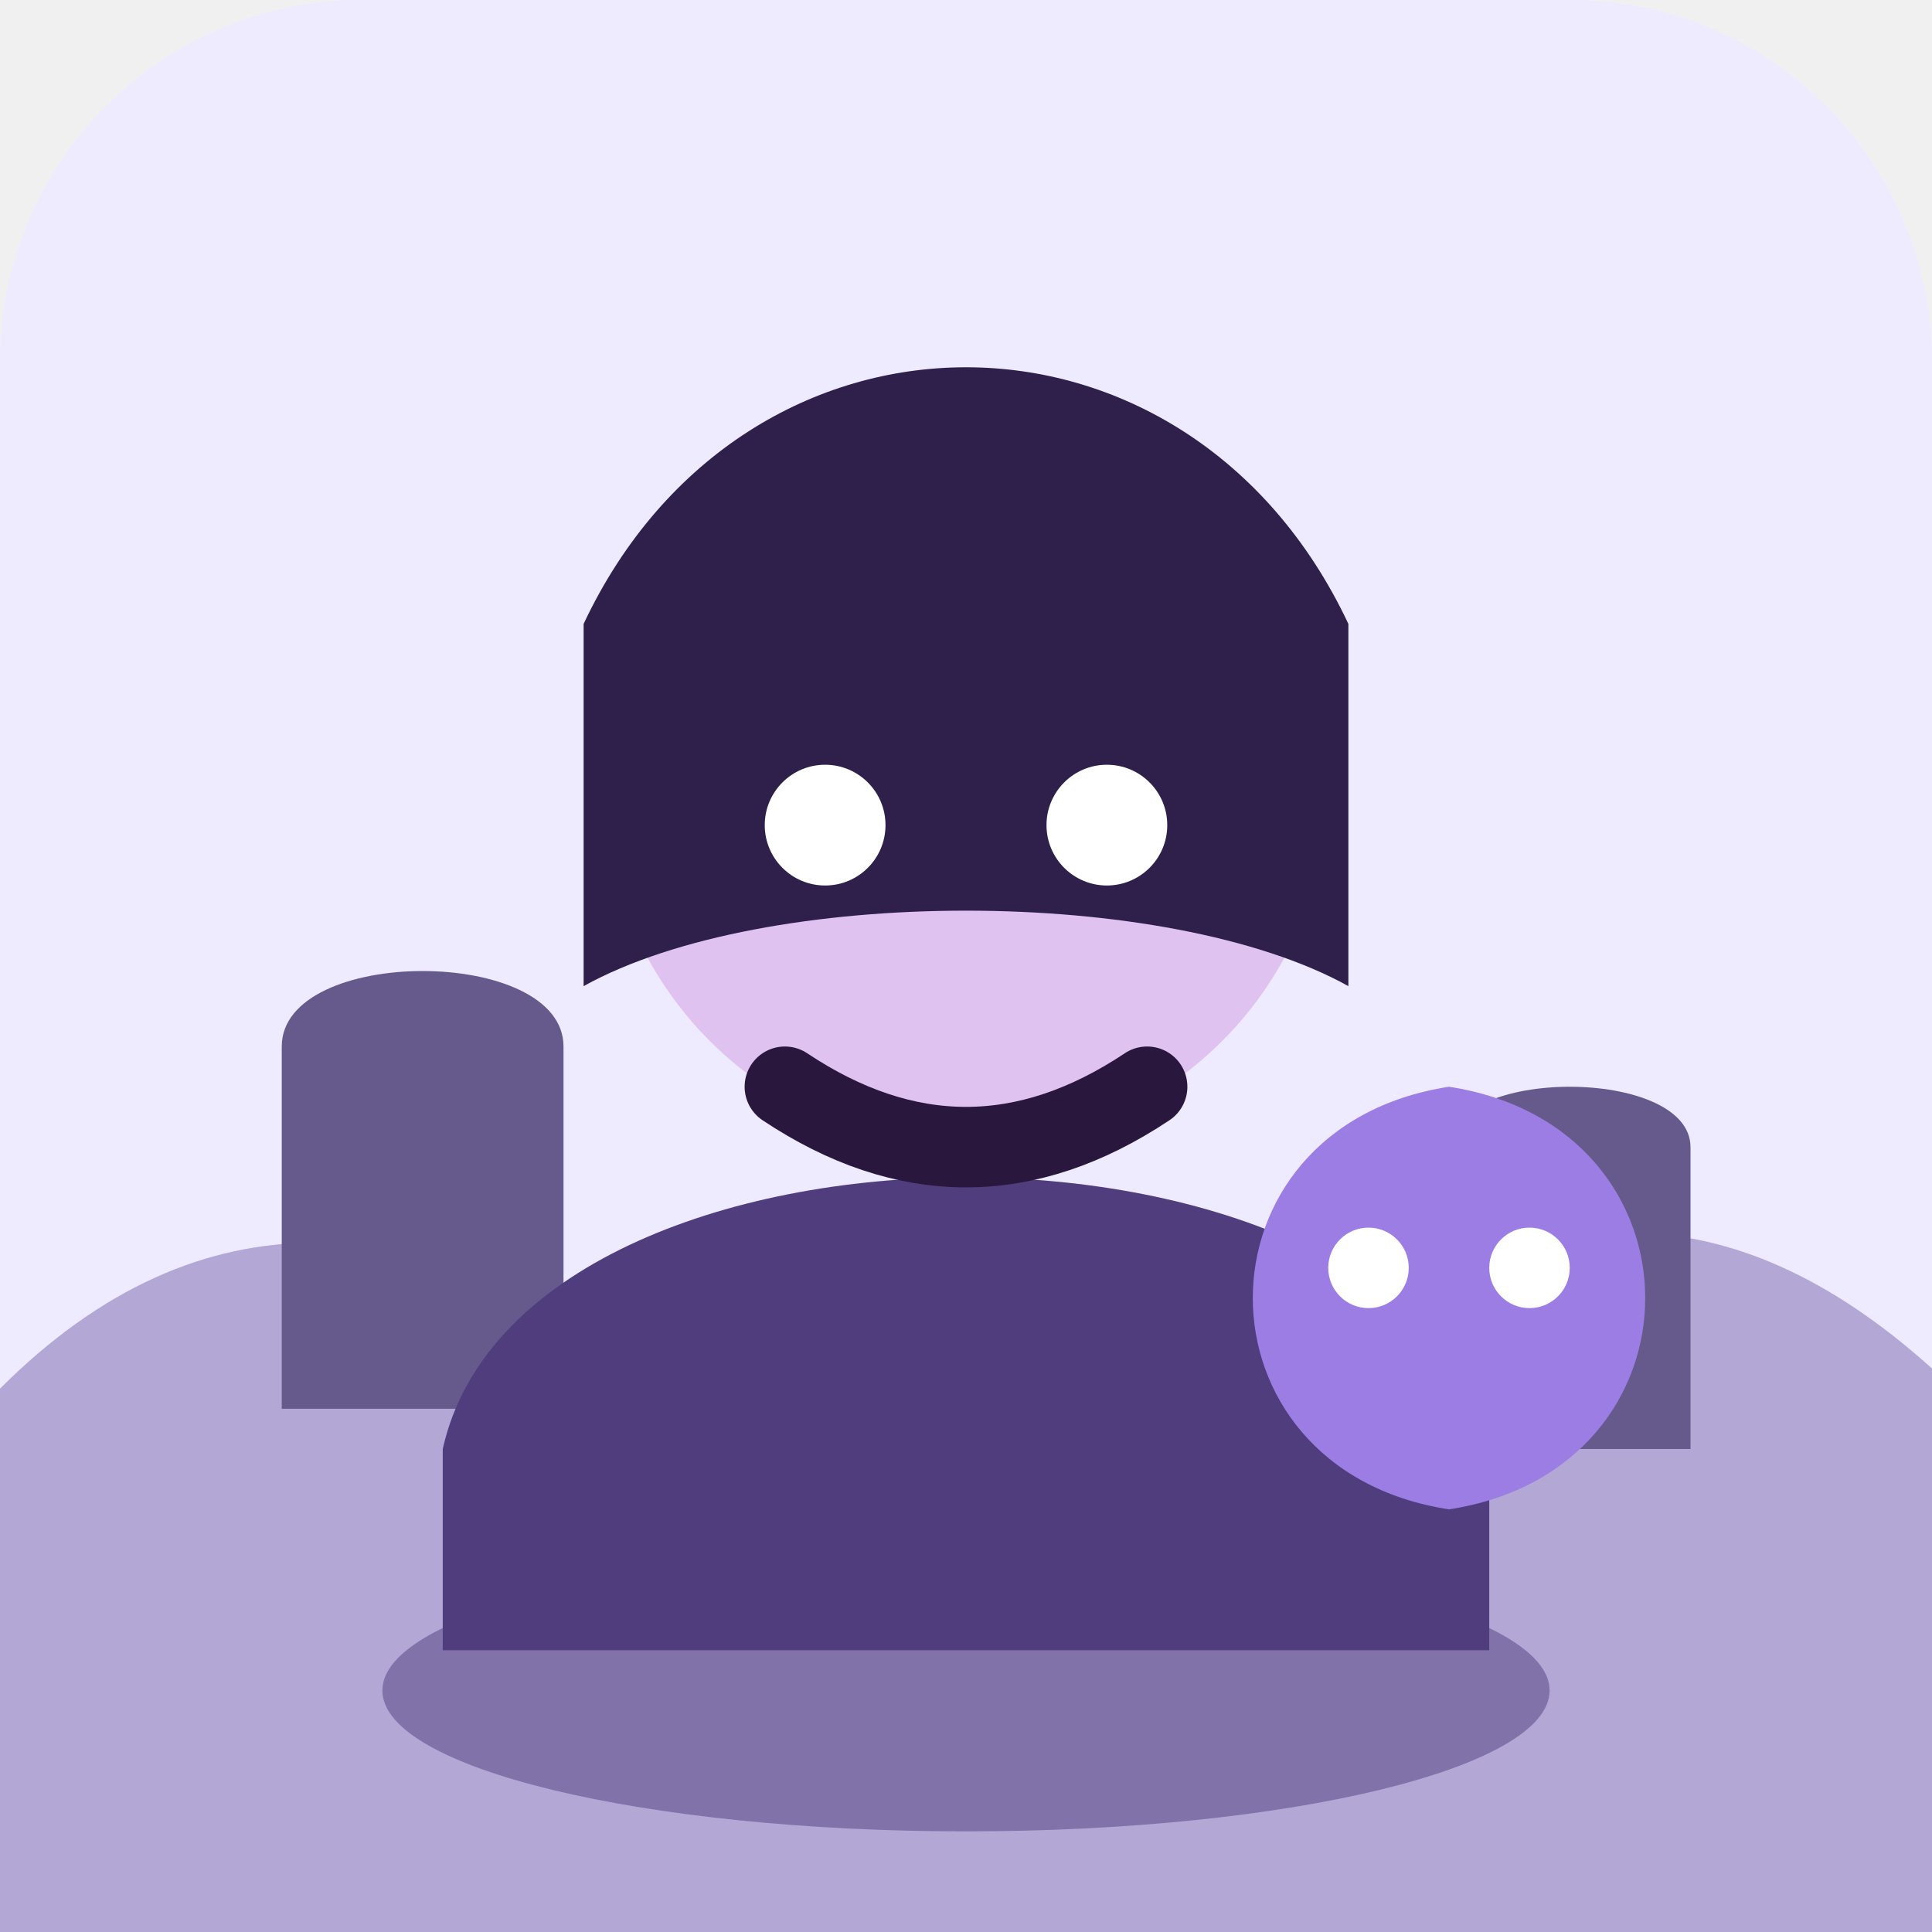
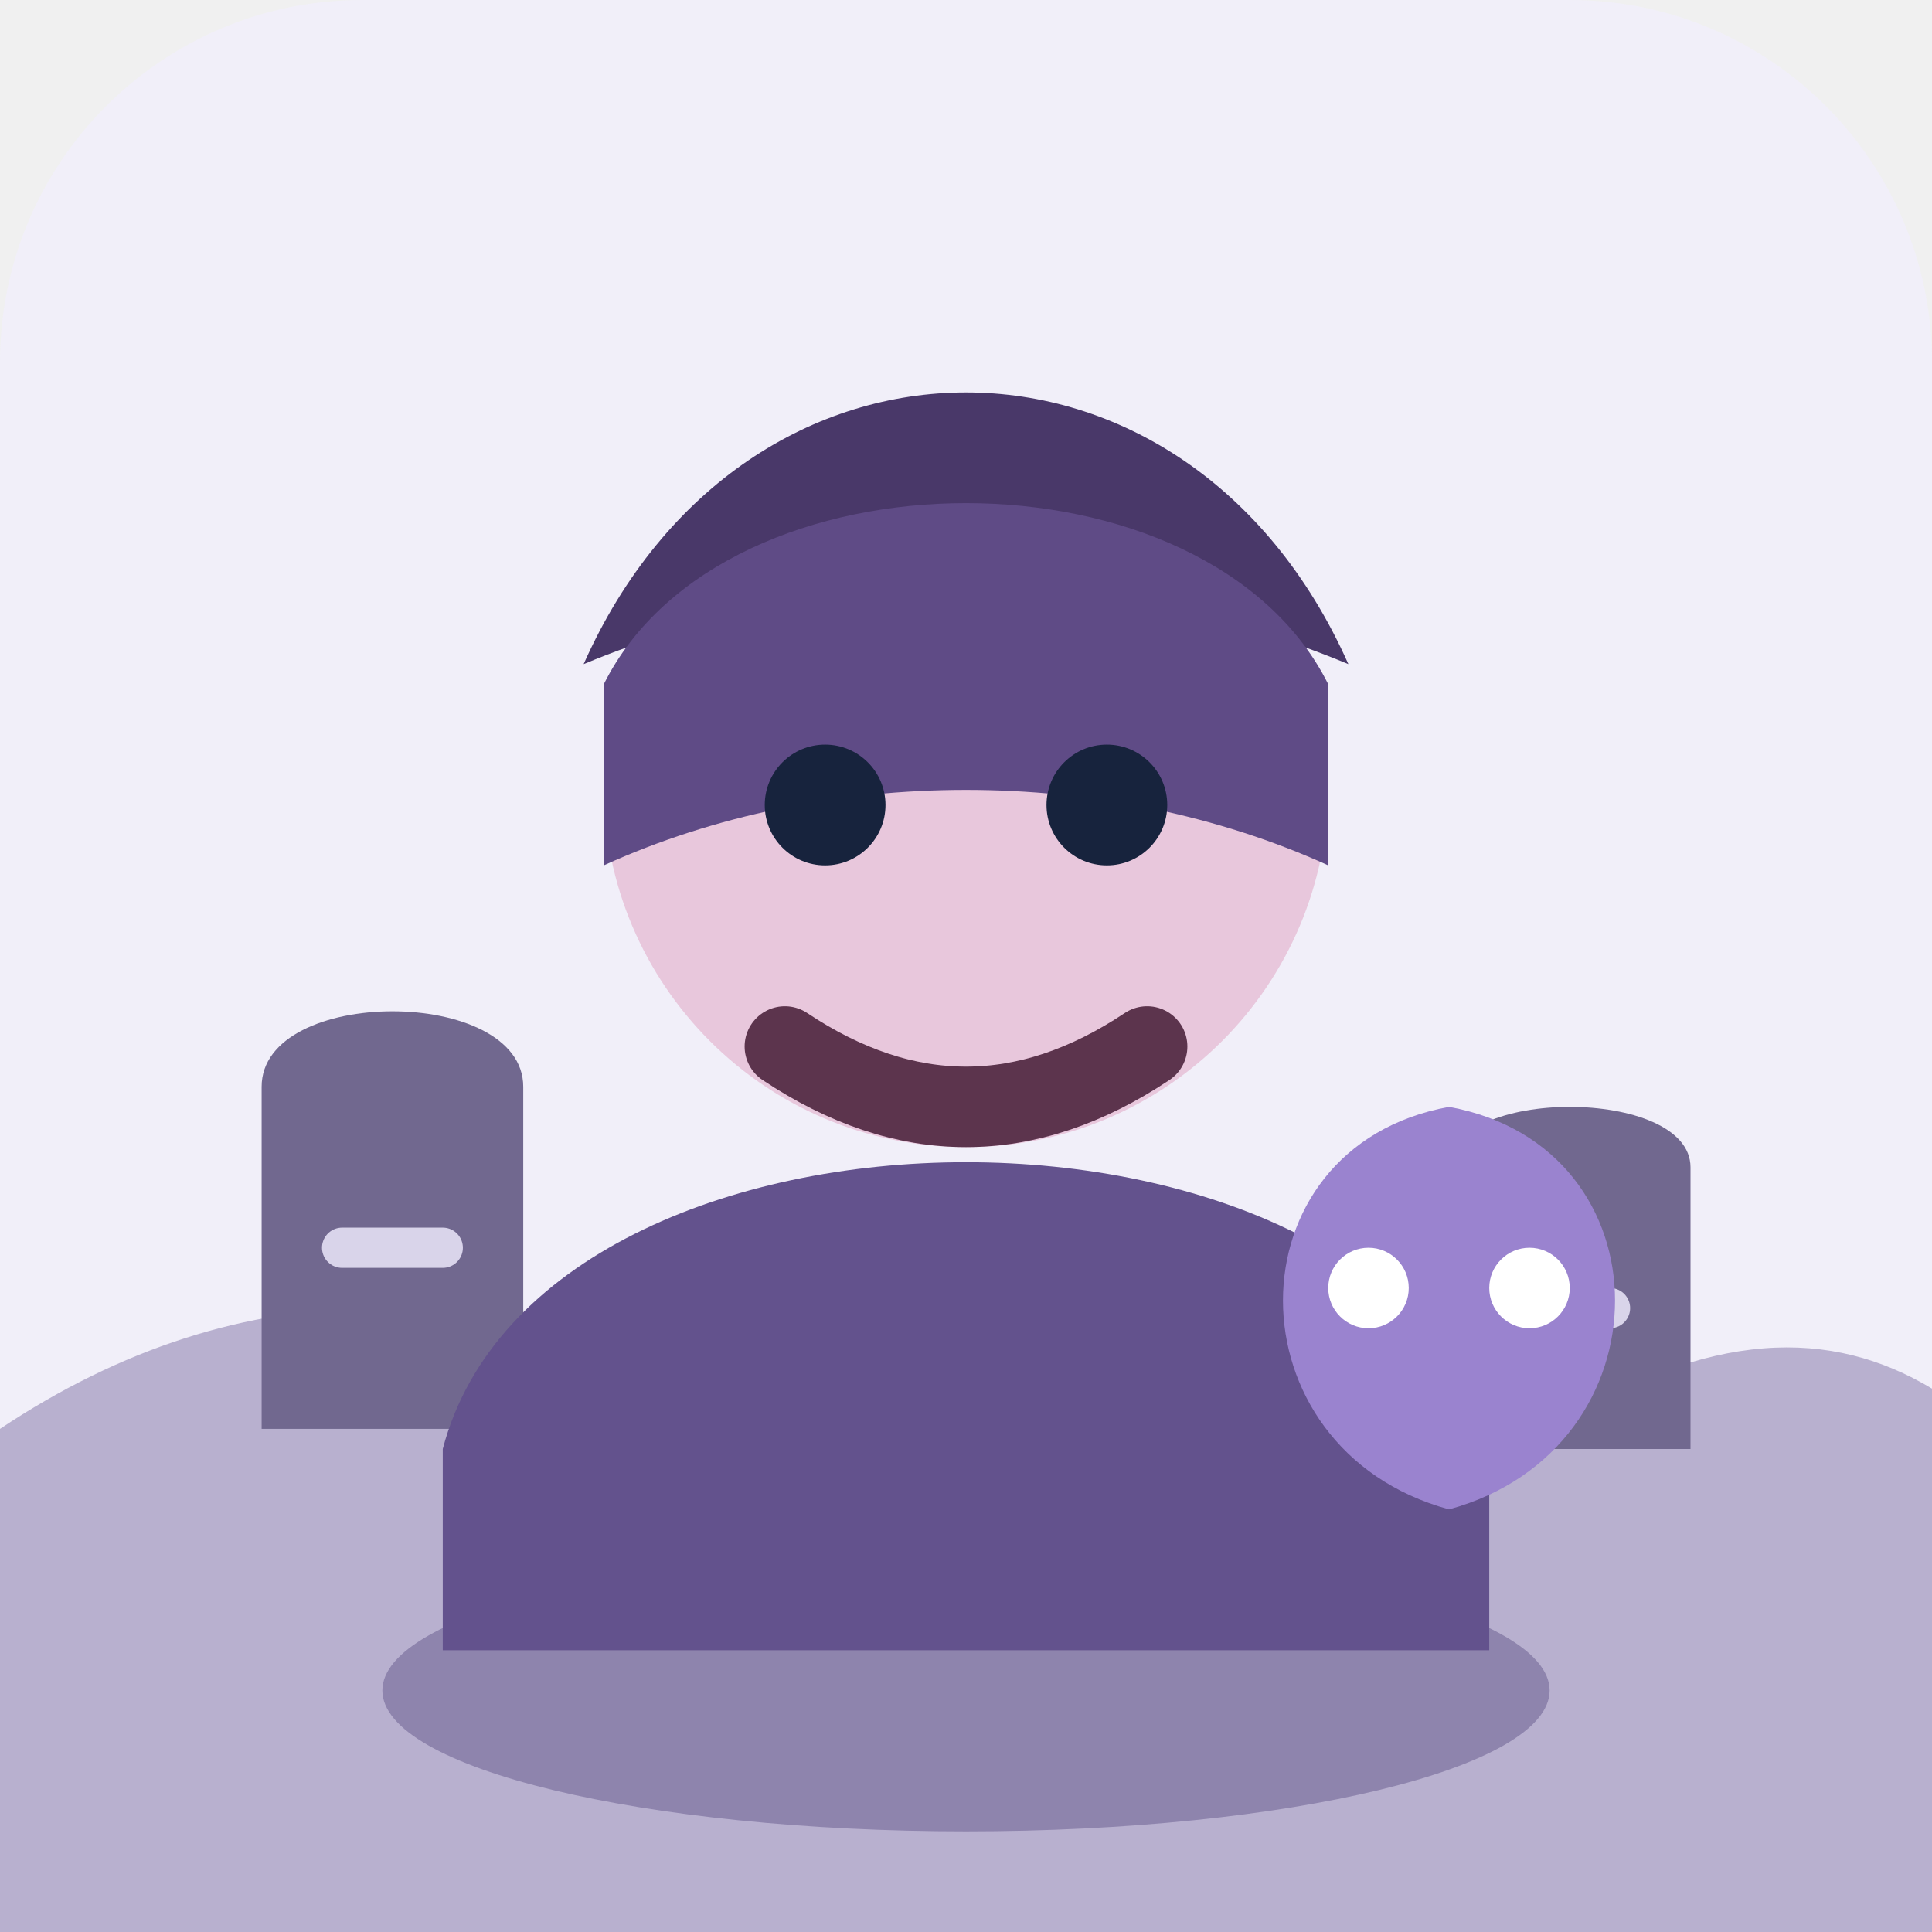
<svg xmlns="http://www.w3.org/2000/svg" viewBox="0 0 96 96">
-   <rect width="96" height="96" rx="18" fill="#eeeaff" />
-   <path d="M0 69c10-10 21-9 32-1s22 9 33 0 21-9 31 0v28H0z" fill="#b3a7d6" />
-   <path d="M14 70h14V52c0-5-14-5-14 0zM72 72h12V57c0-4-12-4-12 0z" fill="#665a8d" />
-   <ellipse cx="48" cy="84" rx="29" ry="7" fill="#8173aa" />
-   <path d="M22 72c4-18 48-18 52 0v10H22z" fill="#4f3d7d" />
-   <circle cx="48" cy="39" r="18" fill="#dfc2ef" />
-   <path d="M29 31c8-17 30-17 38 0v18c-9-5-29-5-38 0z" fill="#2e204b" />
-   <circle cx="41" cy="41" r="3" fill="#ffffff" />
-   <circle cx="55" cy="41" r="3" fill="#ffffff" />
-   <path d="M39 54c6 4 12 4 18 0" stroke="#2a173d" stroke-width="4" fill="none" stroke-linecap="round" />
-   <path d="M72 54c13 2 13 19 0 21-13-2-13-19 0-21z" fill="#9b7de3" />
-   <circle cx="68" cy="63" r="2" fill="#fff" />
-   <circle cx="76" cy="63" r="2" fill="#fff" />
+   <rect width="96" height="96" rx="18" fill="#f1eff9" />
+   <path d="M0 71c12-8 25-8 38 0s25 8 39 0c8-5 14-5 19-2v27H0z" fill="#b8b0cf" />
+   <path d="M13 71h13V54c0-5-13-5-13 0zM72 72h12V58c0-4-12-4-12 0z" fill="#71688f" />
+   <path d="M17 62h5M76 65h4" stroke="#d9d4ea" stroke-width="2" stroke-linecap="round" />
+   <ellipse cx="48" cy="84" rx="29" ry="7" fill="#8e84ad" />
+   <path d="M22 72c5-19 47-19 52 0v10H22z" fill="#63528d" />
+   <circle cx="48" cy="39" r="18" fill="#e8c7dc" />
+   <path d="M29 33c8-18 30-18 38 0-12-5-26-5-38 0z" fill="#493869" />
+   <path d="M30 34c6-12 30-12 36 0v9c-11-5-25-5-36 0z" fill="#5f4b86" />
+   <circle cx="41" cy="40" r="3" fill="#17233d" />
+   <circle cx="55" cy="40" r="3" fill="#17233d" />
+   <path d="M39 52c6 4 12 4 18 0" stroke="#5c344d" stroke-width="4" fill="none" stroke-linecap="round" />
+   <path d="M72 55c11 2 11 17 0 20-11-3-11-18 0-20z" fill="#9a83cf" />
+   <circle cx="68" cy="64" r="2" fill="#fff" />
+   <circle cx="76" cy="64" r="2" fill="#fff" />
</svg>
